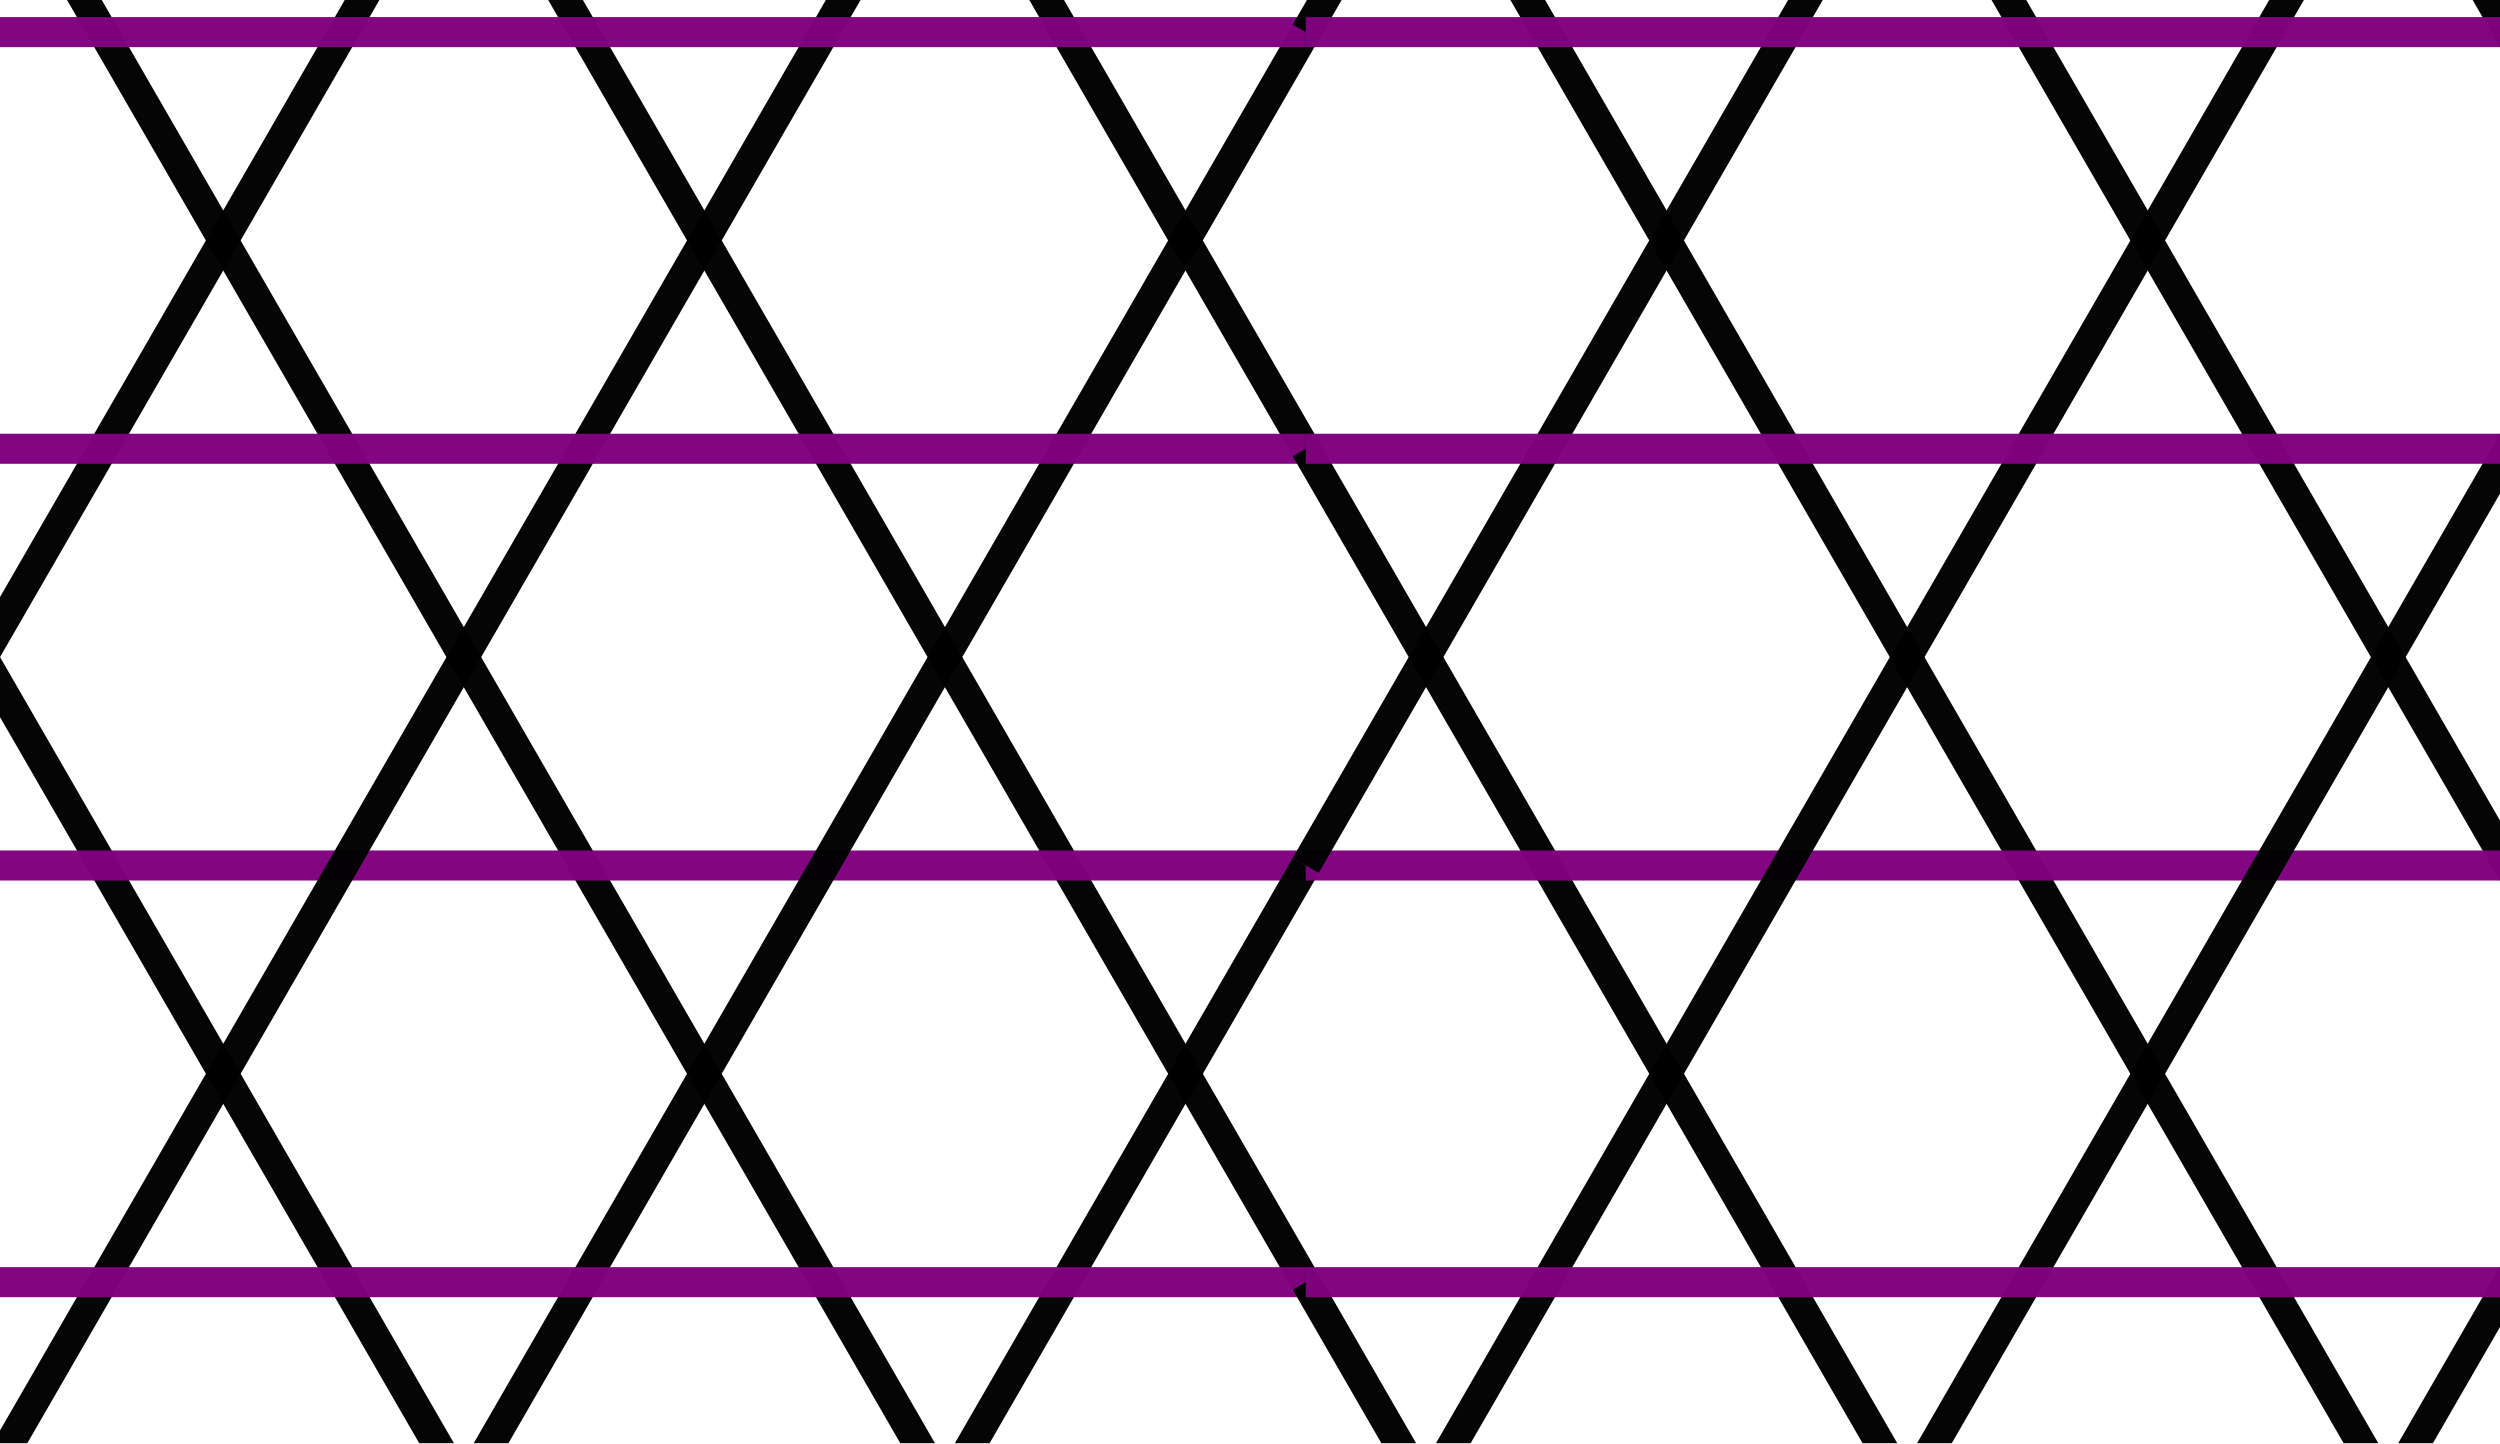
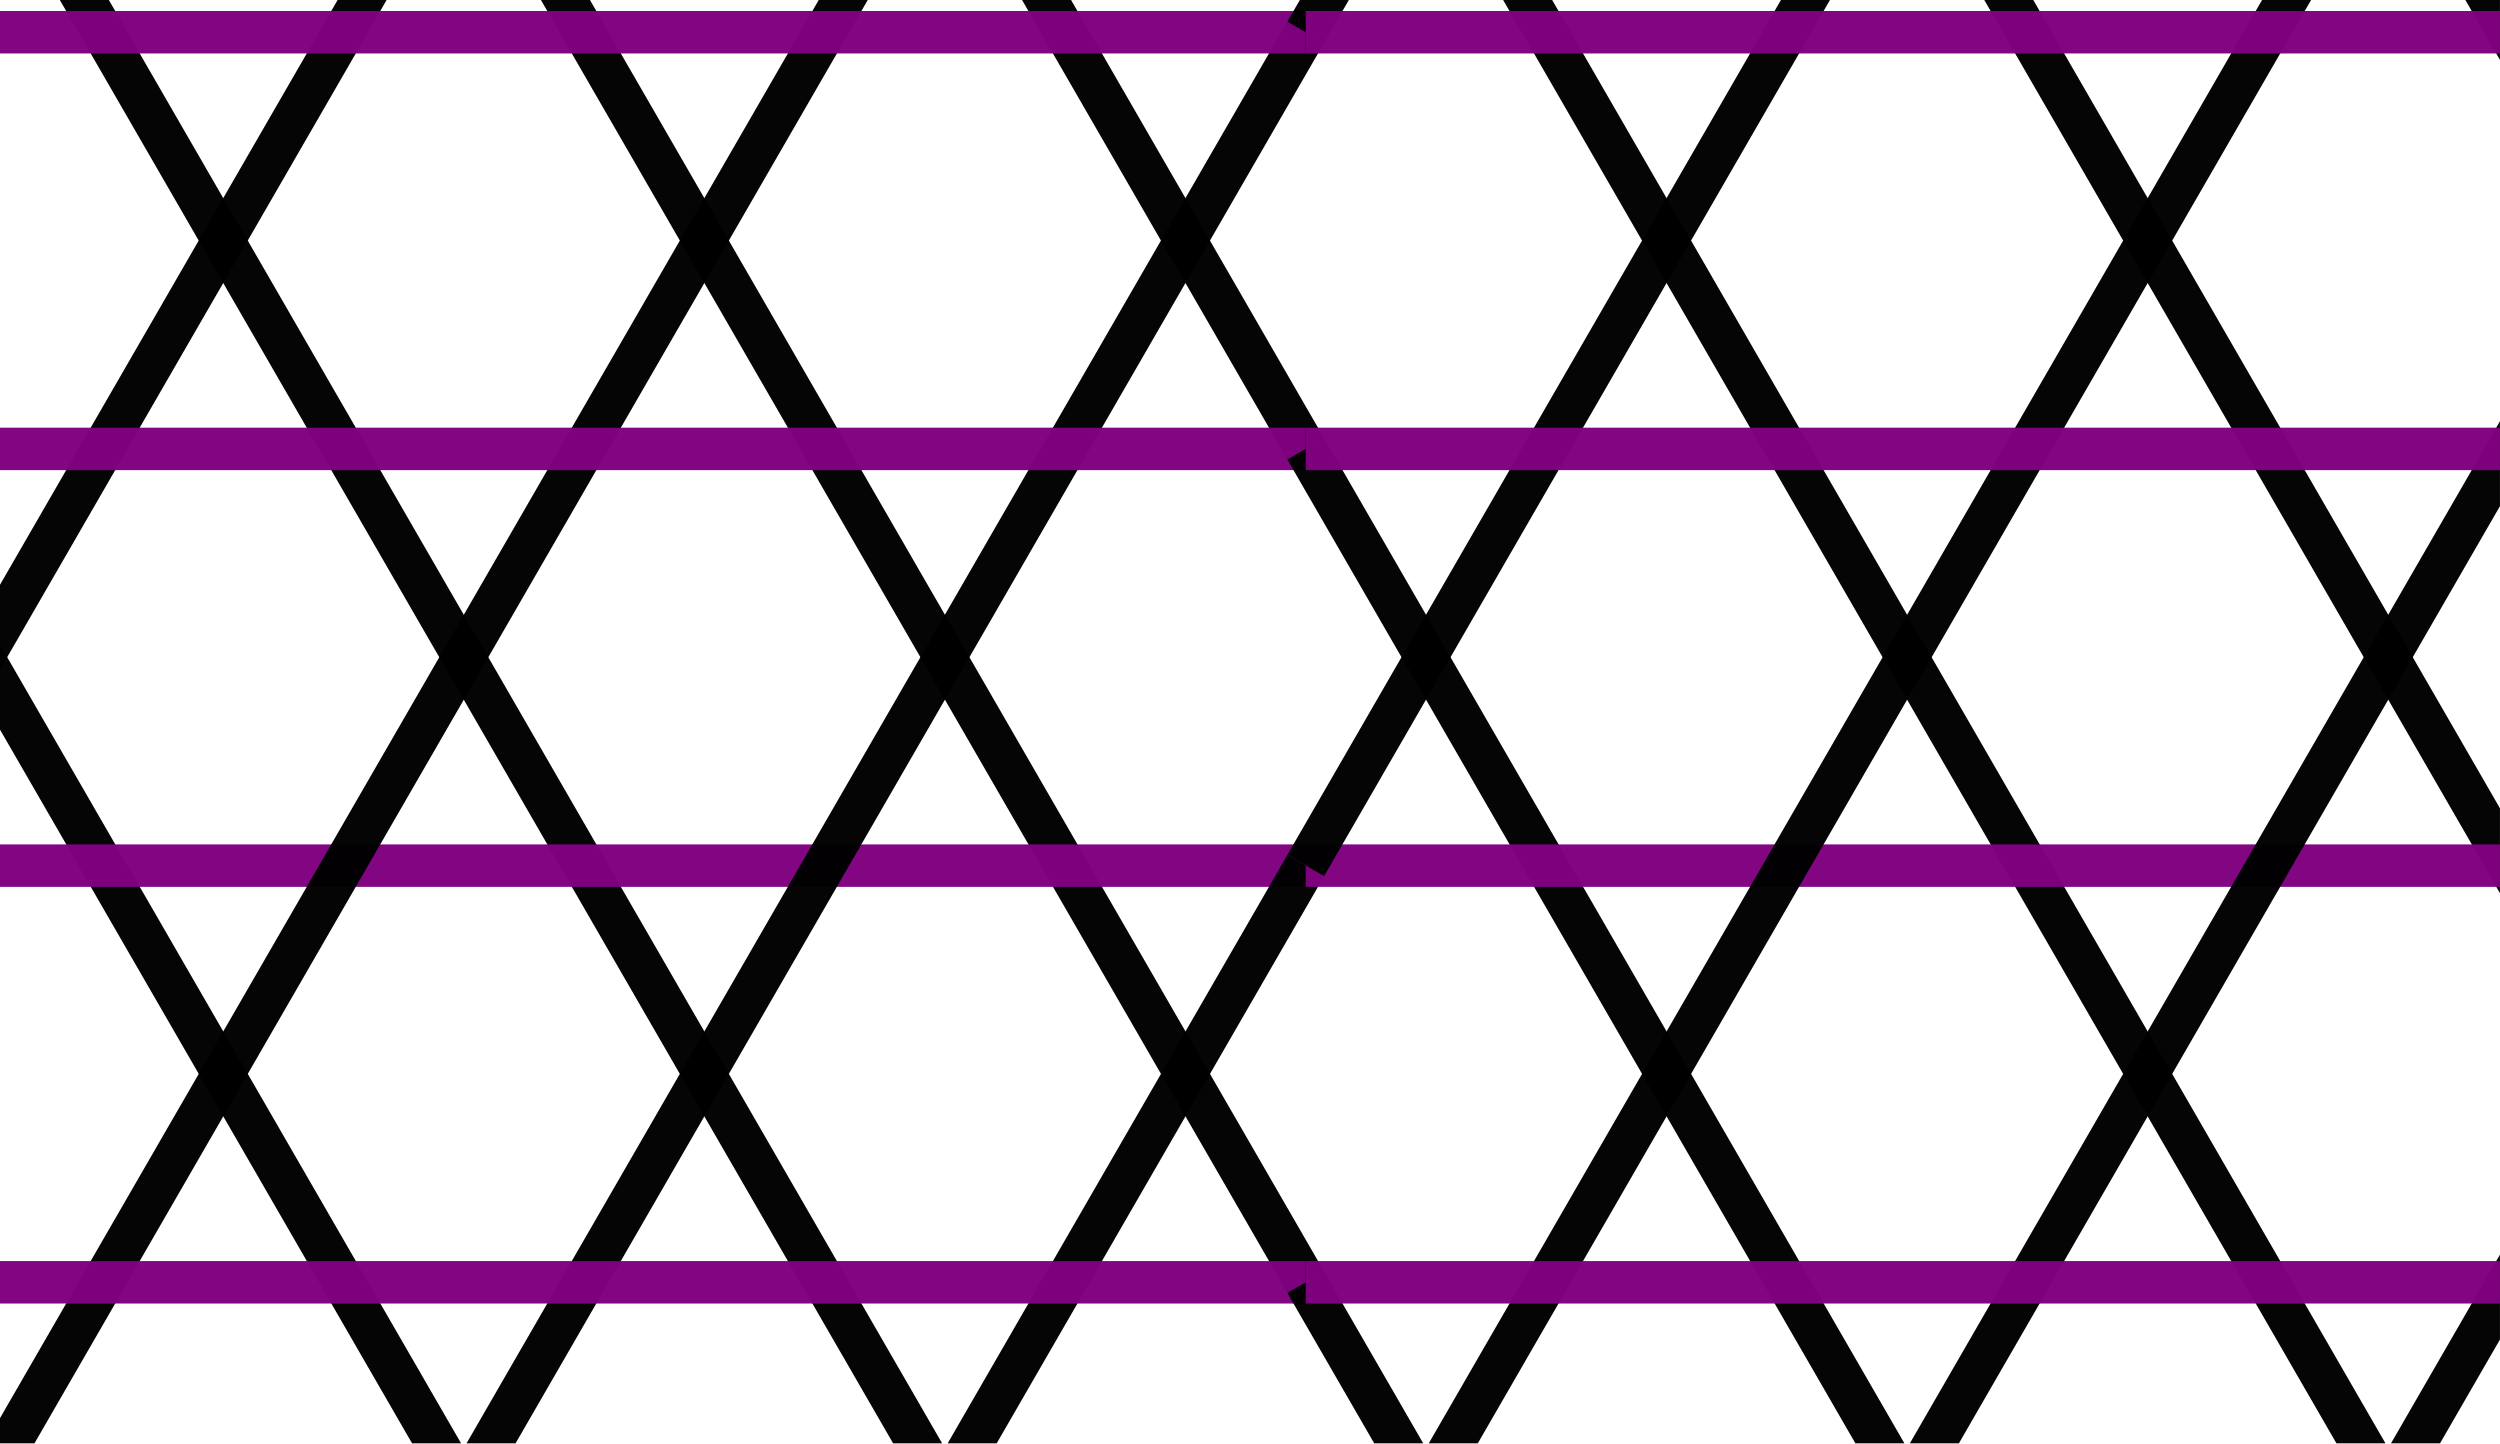
- <svg xmlns="http://www.w3.org/2000/svg" width="20.785mm" height="12mm" version="1.1" viewBox="0 0 20.785 12">
+ <svg xmlns="http://www.w3.org/2000/svg" width="31.178mm" height="18mm" version="1.1" viewBox="0 0 31.178 18">
  <defs>
    <clipPath id="clipPath1769">
      <path d="m11.981 73.731h12v-20.785h-12z" fill="none" stroke="#000" stroke-linejoin="round" stroke-opacity=".98" stroke-width=".25" />
    </clipPath>
  </defs>
-   <g transform="translate(-24.374 -29.875)">
-     <g transform="rotate(90 40.106 57.999)" clip-path="url(#clipPath1769)" fill="none" stroke-linejoin="round" stroke-opacity=".98" stroke-width=".25">
+   <g transform="matrix(1.5,0,0,1.5,-36.561,-44.811)" stroke-width=".353">
+     <g transform="rotate(90,40.106,57.999)" clip-path="url(#clipPath1769)" fill="none" stroke-linejoin="round" stroke-opacity=".98" stroke-width=".353">
      <path d="m8.785 66.875 6.928-4" stroke="#000" />
      <path d="m8.785 70.875 13.856-8" stroke="#000" />
      <path d="m8.785 74.875 20.785-12" stroke="#000" />
-       <path d="m15.713 74.875c13.856-8 13.856-8 13.856-8" stroke="#000" />
+       <path d="m15.713 74.875 13.856-8" stroke="#000" />
      <path d="m22.642 74.875 6.928-4" stroke="#000" />
      <path d="m19.178 62.875v12" stroke="#800080" />
-       <path d="m12.249 62.875c17.321 10 17.321 10 17.321 10" stroke="#000" />
-       <path d="m8.785 64.875c17.321 10 17.321 10 17.321 10" stroke="#000" />
+       <path d="m12.249 62.875 17.321 10" stroke="#000" />
+       <path d="m8.785 64.875 17.321 10" stroke="#000" />
      <path d="m8.785 68.875 10.392 6" stroke="#000" />
      <path d="m8.785 72.875 3.464 2" stroke="#000" />
      <path d="m19.178 62.875 10.392 6" stroke="#000" />
      <path d="m26.106 62.875 3.464 2" stroke="#000" />
      <path d="m15.713 62.875v12" stroke="#800080" />
      <path d="m12.249 62.875v12" stroke="#800080" />
      <path d="m8.785 62.875v12" stroke="#800080" />
      <path d="m22.642 62.875v12" stroke="#800080" />
      <path d="m26.106 62.875v12" stroke="#800080" />
      <path d="m29.57 62.875v12" stroke="#800080" />
      <path d="m8.785 54.875 6.928-4" stroke="#000" />
      <path d="m8.785 58.875 13.856-8" stroke="#000" />
      <path d="m8.785 62.875 20.785-12" stroke="#000" />
-       <path d="m15.713 62.875c13.856-8 13.856-8 13.856-8" stroke="#000" />
+       <path d="m15.713 62.875 13.856-8" stroke="#000" />
      <path d="m22.642 62.875 6.928-4" stroke="#000" />
      <path d="m19.178 50.875v12" stroke="#800080" />
-       <path d="m12.249 50.875c17.321 10 17.321 10 17.321 10" stroke="#000" />
-       <path d="m8.785 52.875c17.321 10 17.321 10 17.321 10" stroke="#000" />
+       <path d="m12.249 50.875 17.321 10" stroke="#000" />
+       <path d="m8.785 52.875 17.321 10" stroke="#000" />
      <path d="m8.785 56.875 10.392 6" stroke="#000" />
      <path d="m8.785 60.875 3.464 2" stroke="#000" />
      <path d="m19.178 50.875 10.392 6" stroke="#000" />
      <path d="m26.106 50.875 3.464 2" stroke="#000" />
      <path d="m15.713 50.875v12" stroke="#800080" />
      <path d="m12.249 50.875v12" stroke="#800080" />
      <path d="m8.785 50.875v12" stroke="#800080" />
      <path d="m22.642 50.875v12" stroke="#800080" />
      <path d="m26.106 50.875v12" stroke="#800080" />
      <path d="m29.57 50.875v12" stroke="#800080" />
    </g>
  </g>
</svg>
